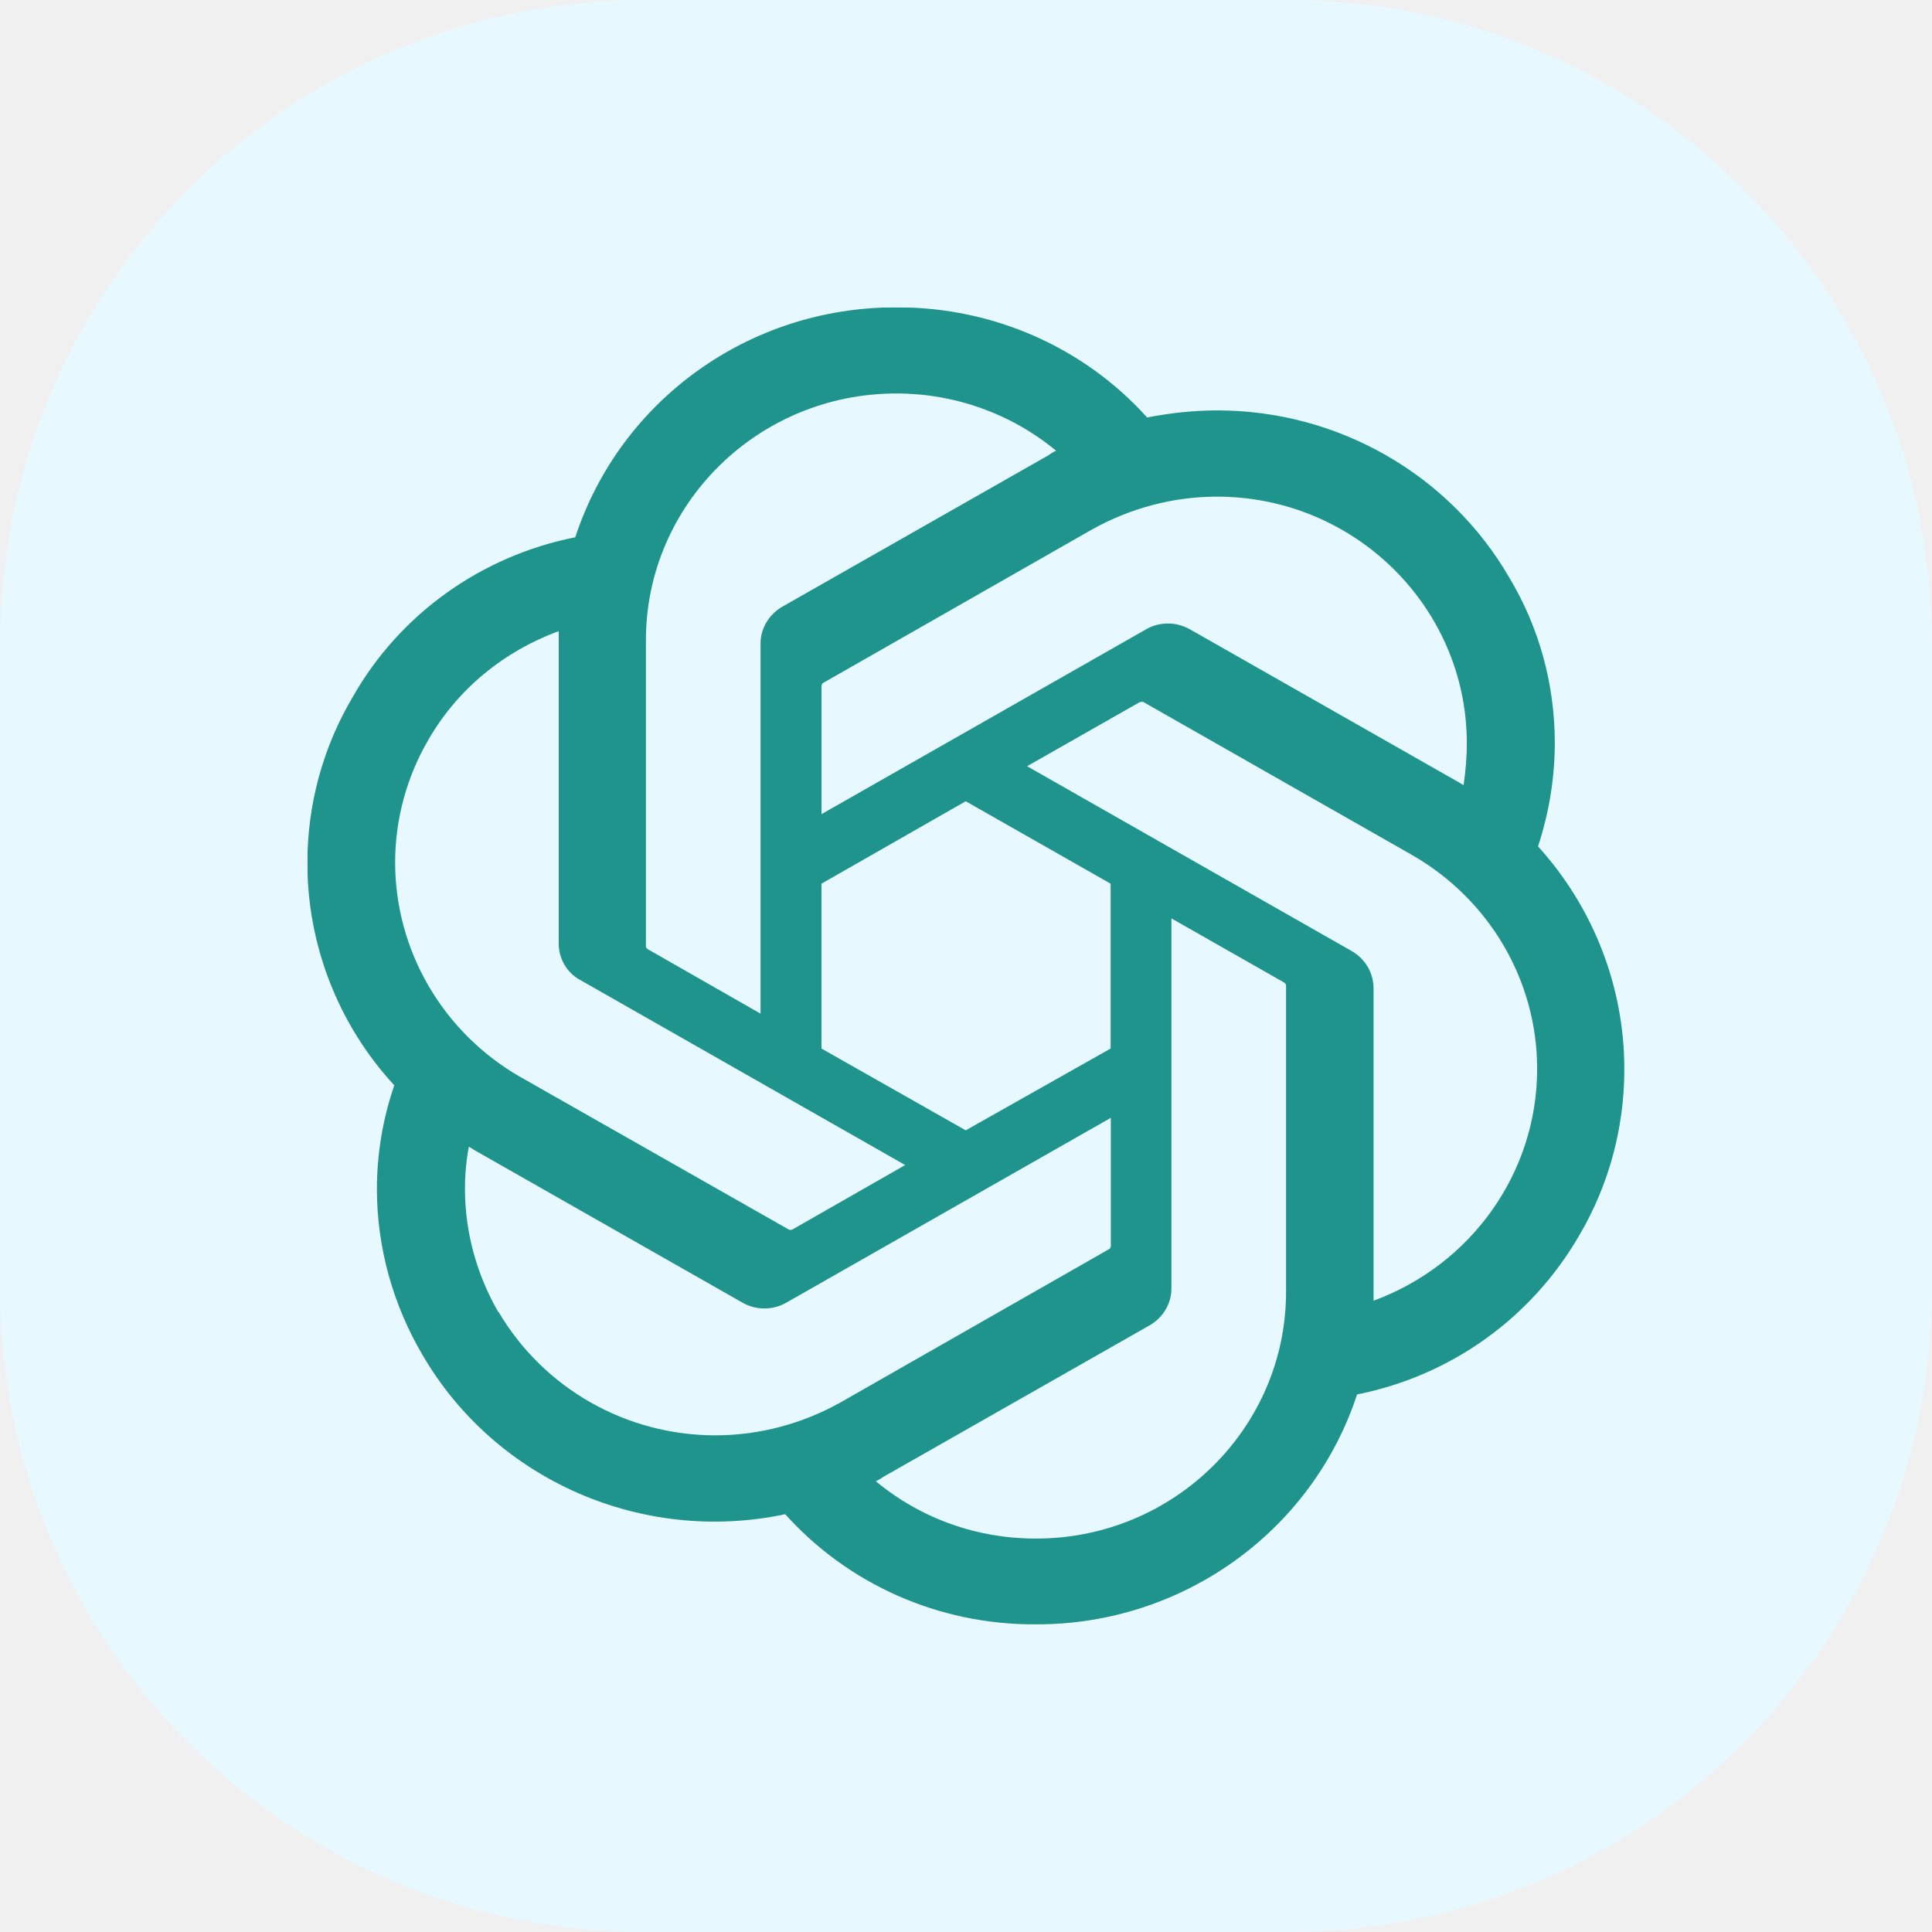
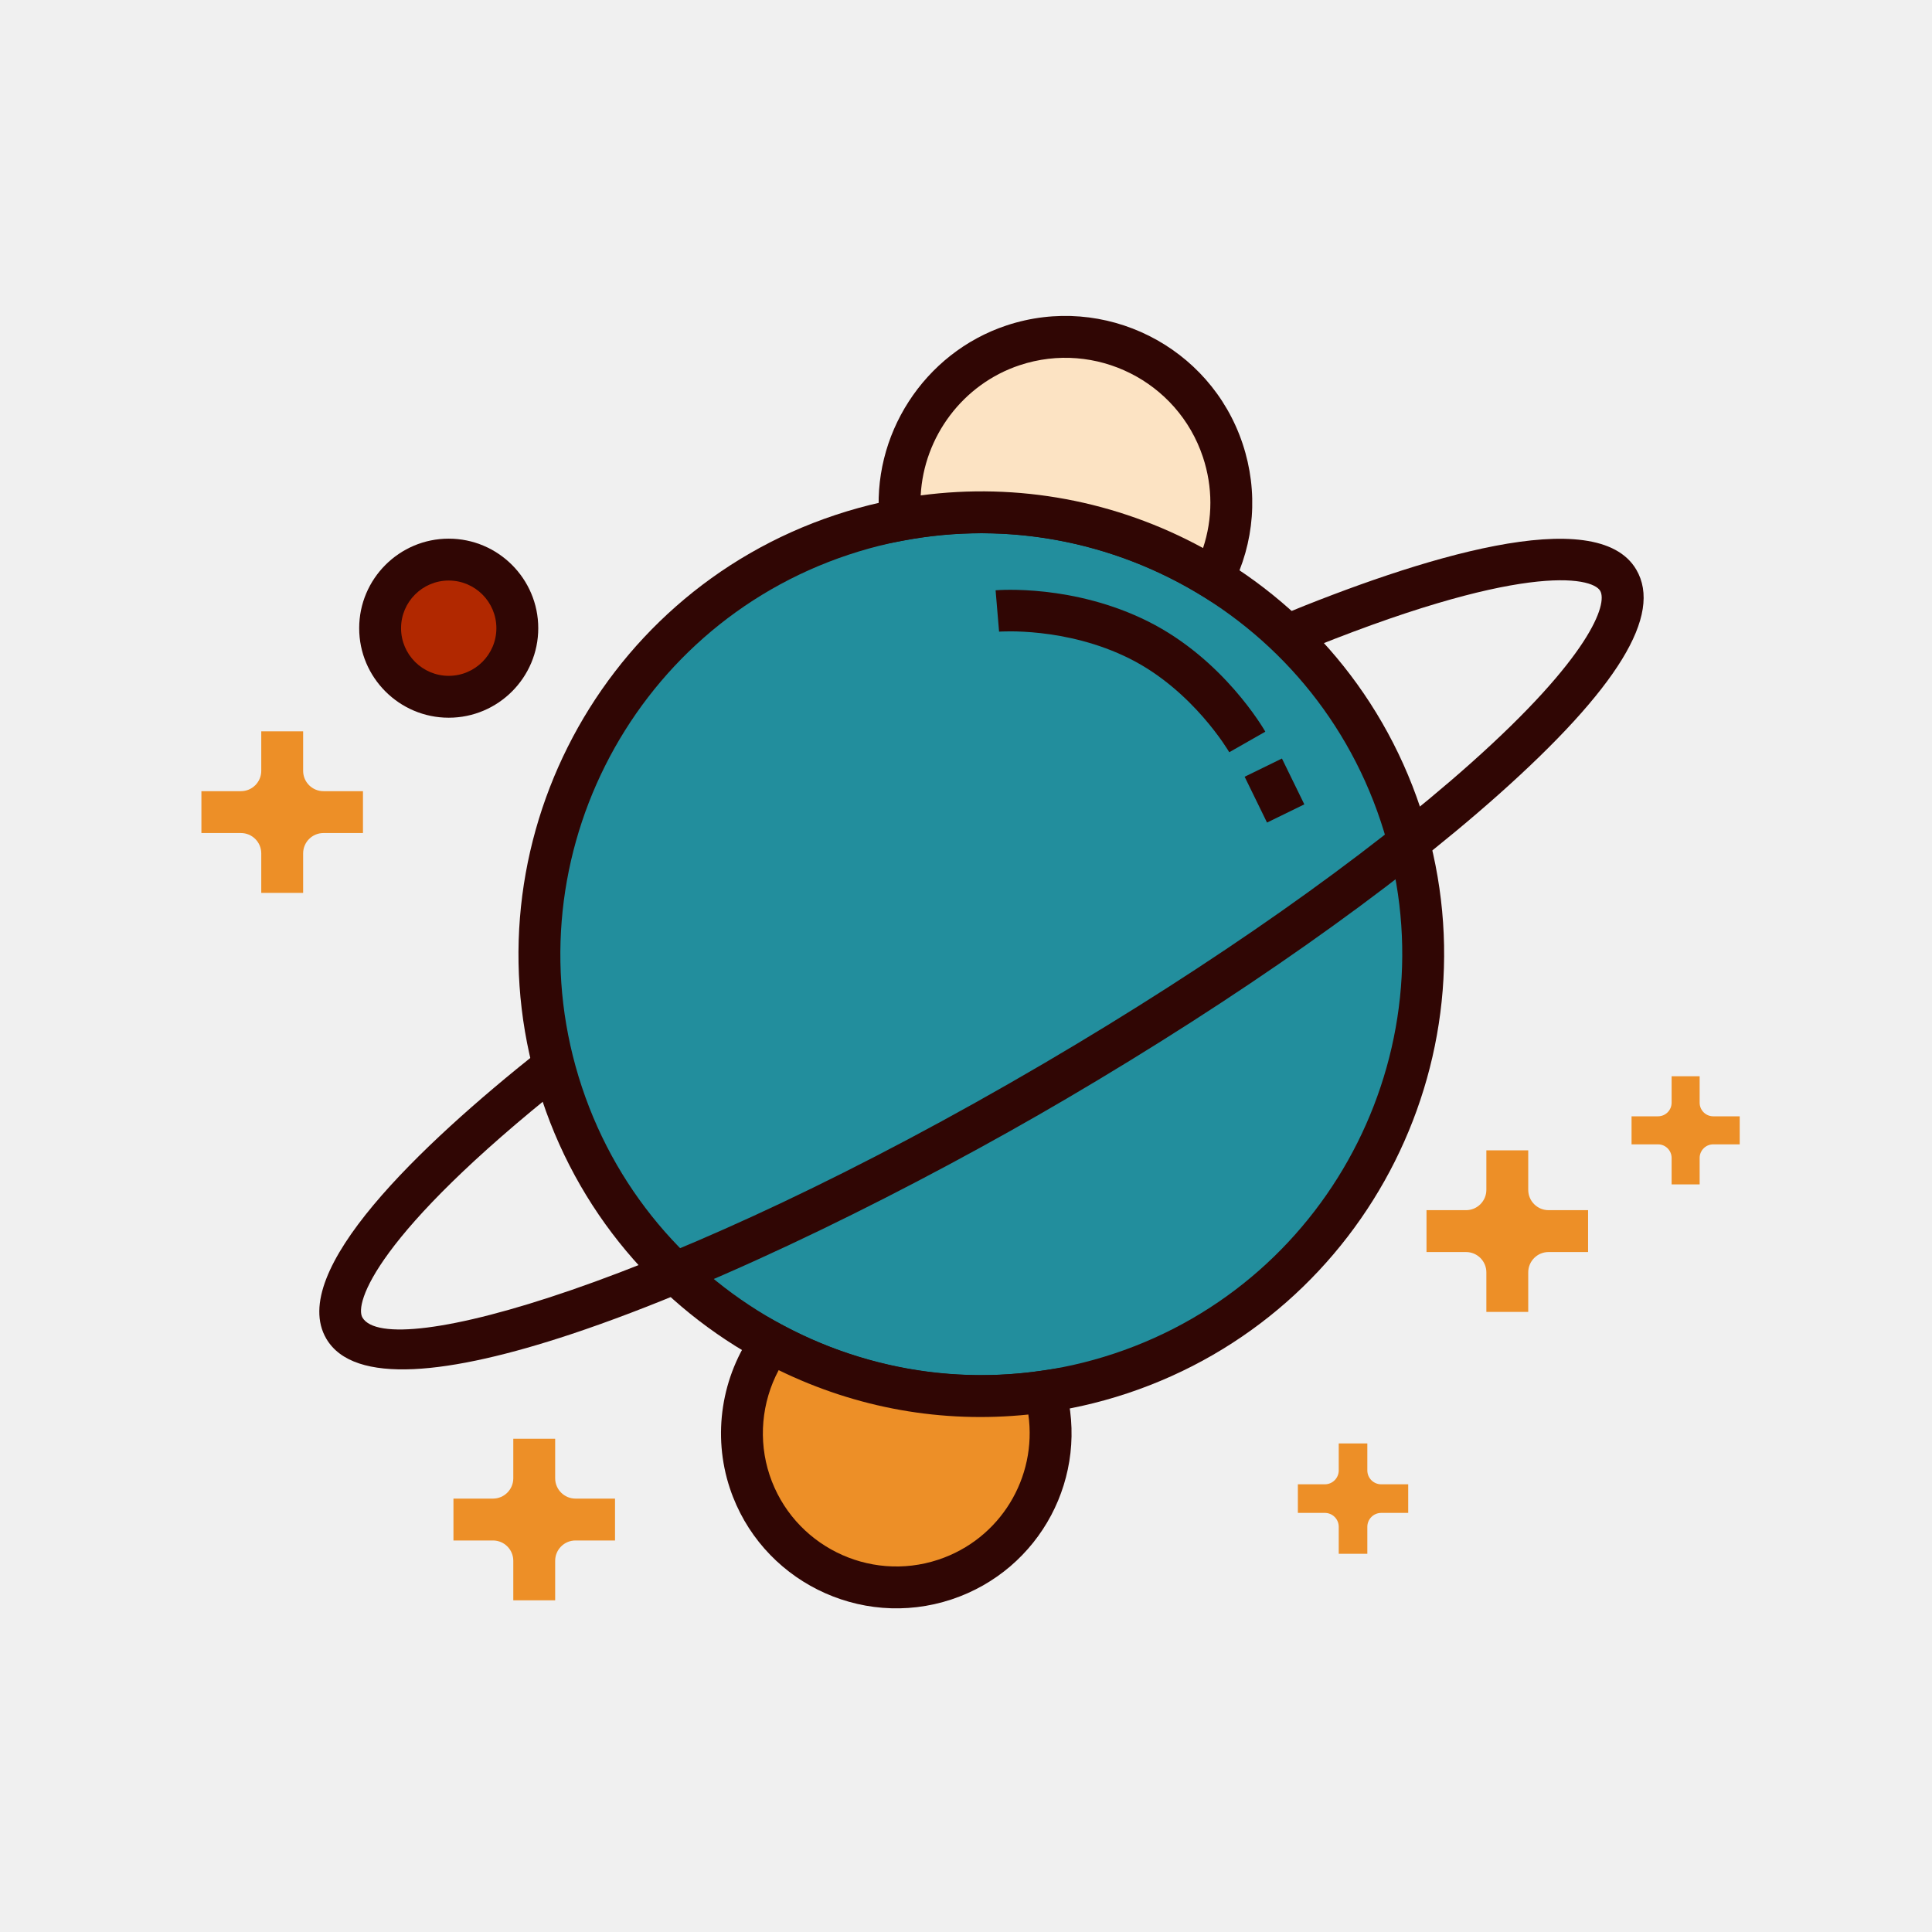
- <svg xmlns="http://www.w3.org/2000/svg" xmlns:xlink="http://www.w3.org/1999/xlink" width="30" height="30" viewBox="0 0 30 30" fill="none">
-   <defs>
-     <rect id="path_0" x="0" y="0" width="30" height="30" />
-     <rect id="path_1" x="0" y="0" width="20.455" height="20.455" />
-   </defs>
-   <g opacity="1" transform="translate(0 0)  rotate(0 15 15)">
-     <rect fill="#E7F8FF" opacity="1" transform="translate(0 0)  rotate(0 15 15)" x="0" y="0" width="30" height="30" rx="10" />
-     <mask id="bg-mask-0" fill="white">
-       <use xlink:href="#path_0" />
-     </mask>
-     <g mask="url(#bg-mask-0)">
-       <g opacity="1" transform="translate(4.772727 4.772727)  rotate(0 10.22727 10.22727)">
-         <mask id="bg-mask-1" fill="white">
-           <use xlink:href="#path_1" />
-         </mask>
-         <g mask="url(#bg-mask-1)">
-           <path id="分组 1" fill-rule="evenodd" style="fill:#1F948C" transform="translate(0 0)  rotate(0 10.22727 10.22727)" opacity="1" d="M19.11 8.37L19.11 8.37C19.28 7.85 19.37 7.31 19.37 6.76C19.37 5.86 19.13 4.97 18.66 4.19C17.73 2.59 16 1.6 14.13 1.6C13.76 1.6 13.4 1.64 13.04 1.71C12.06 0.62 10.65 0 9.17 0L9.14 0L9.13 0C6.86 0 4.86 1.44 4.16 3.57C2.7 3.86 1.44 4.76 0.71 6.04C0.24 6.83 0 7.72 0 8.63C0 9.9 0.48 11.14 1.35 12.08C1.17 12.6 1.08 13.15 1.08 13.69C1.08 14.6 1.33 15.49 1.79 16.27C2.92 18.21 5.2 19.21 7.42 18.74C8.4 19.83 9.8 20.45 11.28 20.45L11.31 20.45L11.33 20.45C13.59 20.45 15.6 19.01 16.3 16.88C17.76 16.59 19.01 15.69 19.75 14.41C20.21 13.63 20.45 12.74 20.45 11.83C20.45 10.55 19.97 9.32 19.11 8.37Z M8.947 18.158C8.907 18.188 8.867 18.208 8.827 18.228C9.527 18.808 10.397 19.118 11.307 19.118L11.317 19.118C13.457 19.118 15.197 17.398 15.197 15.288L15.197 10.528C15.197 10.508 15.177 10.488 15.157 10.478L13.417 9.488L13.417 15.238C13.417 15.468 13.287 15.688 13.077 15.808L8.947 18.158Z M8.277 17.005L12.447 14.625C12.466 14.615 12.476 14.595 12.476 14.575L12.476 14.575L12.476 12.585L7.437 15.455C7.227 15.575 6.967 15.575 6.757 15.455L2.627 13.105C2.587 13.085 2.537 13.045 2.507 13.035C2.467 13.245 2.447 13.465 2.447 13.685C2.447 14.355 2.627 15.015 2.967 15.605L2.967 15.595C3.667 16.785 4.947 17.515 6.337 17.515C7.017 17.515 7.687 17.335 8.277 17.005Z M3.903 5.168C3.903 5.128 3.903 5.068 3.903 5.028C3.053 5.338 2.333 5.928 1.883 6.708L1.883 6.708C1.543 7.288 1.363 7.948 1.363 8.618C1.363 9.988 2.103 11.258 3.303 11.948L7.473 14.318C7.493 14.328 7.513 14.328 7.533 14.318L9.283 13.318L4.243 10.448C4.033 10.338 3.903 10.118 3.903 9.878L3.903 9.878L3.903 5.168Z M17.156 8.505L12.976 6.125C12.956 6.125 12.936 6.125 12.916 6.135L11.176 7.125L16.216 9.995C16.426 10.115 16.556 10.335 16.556 10.575C16.556 10.575 16.556 10.575 16.556 10.575L16.556 15.425C18.076 14.865 19.096 13.435 19.096 11.825C19.096 10.455 18.356 9.195 17.156 8.505Z M8.014 5.829C7.994 5.839 7.984 5.859 7.984 5.879L7.984 5.879L7.984 7.869L13.024 4.999C13.124 4.939 13.244 4.909 13.364 4.909C13.484 4.909 13.594 4.939 13.704 4.999L17.834 7.349C17.874 7.369 17.914 7.399 17.954 7.419L17.954 7.419C17.984 7.209 18.004 6.989 18.004 6.769C18.004 4.659 16.264 2.939 14.124 2.939C13.444 2.939 12.774 3.119 12.184 3.449L8.014 5.829Z M9.147 1.337C6.997 1.337 5.257 3.057 5.257 5.167L5.257 9.927C5.257 9.947 5.277 9.957 5.287 9.967L7.037 10.967L7.037 5.227L7.037 5.217C7.037 4.987 7.167 4.767 7.377 4.647L11.507 2.297C11.547 2.267 11.597 2.237 11.627 2.227C10.927 1.647 10.047 1.337 9.147 1.337Z M7.983 11.509L10.223 12.779L12.473 11.509L12.473 8.949L10.223 7.669L7.983 8.949L7.983 11.509Z " />
-         </g>
-       </g>
-     </g>
-   </g>
+ <svg xmlns="http://www.w3.org/2000/svg" t="1679730266476" class="icon" viewBox="0 0 1024 1024" version="1.1" p-id="7540" width="56" height="56">
+   <path d="M520.51 506.876m-226.291 0a226.291 226.291 0 1 0 452.582 0 226.291 226.291 0 1 0-452.582 0Z" fill="#228E9D" p-id="7541" class="custom-cursor-on-hover" />
+   <path d="M283.154 783.518c0 12.077 9.791 21.866 21.867 21.866h20.95-20.95c-12.077 0-21.867 9.791-21.867 21.867v20.95-20.95c0-12.077-9.79-21.867-21.866-21.867h-20.951 20.951c12.076 0 21.866-9.789 21.866-21.866v-20.951 20.951z" fill="#ED8F27" p-id="7542" />
+   <path d="M294.249 848.2h-22.194v-20.951c0-5.939-4.826-10.765-10.765-10.765h-20.951V794.29h20.951c5.939 0 10.765-4.833 10.765-10.772v-20.951h22.194v20.951c0 5.939 4.833 10.772 10.772 10.772v22.194c-5.938 0-10.772 4.826-10.772 10.765V848.2z m31.723-31.716H305.02V794.29h20.952v22.194z" fill="#ED8F27" p-id="7543" />
+   <path d="M893.42 584.46c0 8.085 6.554 14.639 14.639 14.639h14.026-14.026c-8.085 0-14.639 6.554-14.639 14.64v14.026-14.026c0-8.086-6.555-14.64-14.64-14.64h-14.026 14.026c8.085 0 14.64-6.554 14.64-14.639v-14.027 14.027z" fill="#ED8F27" p-id="7544" />
+   <path d="M900.848 627.766h-14.859v-14.027c0-3.976-3.231-7.211-7.207-7.211h-14.027v-14.859h14.027a7.213 7.213 0 0 0 7.207-7.207v-14.027h14.859v14.027c0 3.976 3.236 7.207 7.212 7.207v14.859c-3.976 0-7.212 3.236-7.212 7.211v14.027z m21.238-21.239h-14.027v-14.859h14.027v14.859z" fill="#ED8F27" p-id="7545" />
+   <path d="M798.898 630.64c0 12.076 9.79 21.866 21.866 21.866h20.95-20.95c-12.077 0-21.866 9.791-21.866 21.867v20.95-20.95c0-12.077-9.791-21.867-21.867-21.867H756.08h20.951c12.076 0.001 21.867-9.789 21.867-21.866v-20.95 20.95z" fill="#ED8F27" p-id="7546" />
+   <path d="M809.996 695.324h-22.194v-20.952c0-5.938-4.833-10.764-10.772-10.764h-20.951v-22.194h20.951c5.939 0 10.772-4.834 10.772-10.772V609.69h22.194v20.951c0 5.938 4.826 10.772 10.765 10.772v22.194c-5.939 0-10.765 4.826-10.765 10.764v20.953z m31.717-31.717h-20.951v-22.194h20.951v22.194z" fill="#ED8F27" p-id="7547" />
+   <path d="M717.137 779.358c0 8.247 6.686 14.932 14.932 14.932h14.306-14.305c-8.247 0-14.932 6.685-14.932 14.932v14.307-14.307c0-8.247-6.685-14.932-14.932-14.932H687.9h14.306c8.246 0.001 14.931-6.684 14.931-14.932v-14.306 14.306z" fill="#ED8F27" p-id="7548" />
+   <path d="M724.715 823.531H709.56v-14.307c0-4.055-3.3-7.356-7.356-7.356h-14.307v-15.156h14.307c4.055 0 7.356-3.3 7.356-7.356V765.05h15.156v14.307c0 4.056 3.3 7.356 7.356 7.356v15.156c-4.056 0-7.356 3.3-7.356 7.356v14.306z m21.663-21.663h-14.307v-15.156h14.307v15.156z" fill="#ED8F27" p-id="7549" />
+   <path d="M149.568 408.566c0 12.077 9.79 21.866 21.866 21.866h20.95-20.95c-12.077 0-21.866 9.791-21.866 21.867v20.95V452.3c0-12.077-9.791-21.867-21.867-21.867h-20.95 20.95c12.077 0 21.867-9.79 21.867-21.867v-20.951 20.951z" fill="#ED8F27" p-id="7550" />
+   <path d="M160.667 473.253h-22.194v-20.951c0-5.938-4.834-10.772-10.772-10.772H106.75v-22.194h20.951c5.939 0 10.772-4.834 10.772-10.772v-20.951h22.194v20.951c0 5.938 4.826 10.772 10.764 10.772v22.194c-5.938 0-10.764 4.833-10.764 10.772v20.951z m31.716-31.723h-20.952v-22.194h20.952v22.194z" fill="#ED8F27" p-id="7551" />
+   <path d="M597.466 738.507c-128.35 42.653-267.476-27.068-310.129-155.419-42.653-128.351 27.069-267.476 155.42-310.129 128.351-42.653 267.475 27.069 310.129 155.42 42.652 128.35-27.07 267.475-155.42 310.128zM449.756 294.02c-116.737 38.793-180.151 165.331-141.357 282.069 38.793 116.737 165.332 180.15 282.068 141.357 116.737-38.793 180.15-165.331 141.357-282.068C693.03 318.64 566.492 255.226 449.756 294.02z" fill="#300604" p-id="7552" />
+   <path d="M302.798 707.113c-64.336 21.38-115.256 27.278-129.836 2.447-20.837-35.488 49.769-102.514 112.678-152.494l13.802 17.385c-100.734 80.029-111.64 116.558-107.343 123.877 13.766 23.442 161.564-17.505 361.801-135.062 89.557-52.586 169.606-108.886 225.403-158.528 63.697-56.682 72.87-84.702 68.82-91.601-4.337-7.39-41.966-15.654-162.398 34.173l-8.489-20.505c75.104-31.087 169.055-60.626 190.024-24.9 14.086 23.99-9.858 63.047-73.203 119.415-56.85 50.577-138.148 107.788-228.924 161.083-77.951 45.774-180.893 97.646-262.335 124.71z" fill="#300604" p-id="7553" />
+   <path d="M237.831 332.952m-36.355 0a36.355 36.355 0 1 0 72.71 0 36.355 36.355 0 1 0-72.71 0Z" fill="#B12800" p-id="7554" />
+   <path d="M237.835 380.403c-26.168 0-47.459-21.283-47.459-47.451s21.291-47.452 47.459-47.452c26.168 0 47.451 21.284 47.451 47.452s-21.283 47.451-47.451 47.451z m0-72.708c-13.93 0-25.265 11.329-25.265 25.258 0 13.929 11.335 25.257 25.265 25.257 13.929 0 25.257-11.328 25.257-25.257 0-13.93-11.328-25.258-25.257-25.258z" fill="#300604" p-id="7555" />
+   <path d="M642.976 306.393c10.31-20.227 12.853-44.4 5.128-67.646-15.313-46.079-65.082-71.022-111.162-55.708-39.891 13.257-63.885 52.339-59.691 92.492 58.548-10.975 117.368 1.09 165.725 30.862z" fill="#FCE3C3" p-id="7556" />
+   <path d="M647.405 322.146l-10.25-6.308c-47.368-29.161-103.428-39.598-157.859-29.397l-11.825 2.217-1.253-11.971c-4.793-45.829 23.479-89.643 67.227-104.181 51.811-17.218 107.969 10.926 125.189 62.743 8.411 25.312 6.365 52.371-5.77 76.175l-5.459 10.722zM487.986 262.58c51.562-6.88 103.836 2.866 149.654 27.891 5.178-15.599 5.207-32.35-0.067-48.221-13.36-40.204-56.931-62.039-97.128-48.681-30.16 10.021-50.831 37.964-52.459 69.011z" fill="#300604" p-id="7557" />
+   <path d="M408.721 711.669c-14.823 20.596-19.961 47.725-11.347 73.646 14.257 42.902 60.594 66.124 103.496 51.867 41.65-13.841 64.643-57.909 52.912-99.724-50.931 7.458-101.633-2.309-145.061-25.789z" fill="#ED8F27" p-id="7558" />
+   <path d="M504.372 847.714c-48.643 16.165-101.366-10.258-117.531-58.901-9.359-28.164-4.544-59.425 12.87-83.628l5.699-7.915 8.583 4.639c42.669 23.063 90.449 31.563 138.181 24.57l9.654-1.419 2.637 9.401c13.42 47.849-12.978 97.596-60.093 113.253zM412.71 726.201c-9.07 17.015-10.929 37.191-4.808 55.613 12.305 37.029 52.442 57.144 89.471 44.838 32.813-10.904 52.417-43.548 47.675-76.923-45.601 4.746-90.959-3.316-132.338-23.528zM651.535 398.697c-0.177-0.308-19.09-32.72-52.752-49.59-33.849-16.963-68.899-14.343-69.249-14.315l-1.849-21.922c1.671-0.143 41.378-3.265 80.954 16.569 39.78 19.936 61.12 56.804 62.009 58.363l-19.113 10.895zM679.453 402.033l11.865 24.29-19.767 9.656-11.865-24.29z" fill="#300604" p-id="7559" />
</svg>
